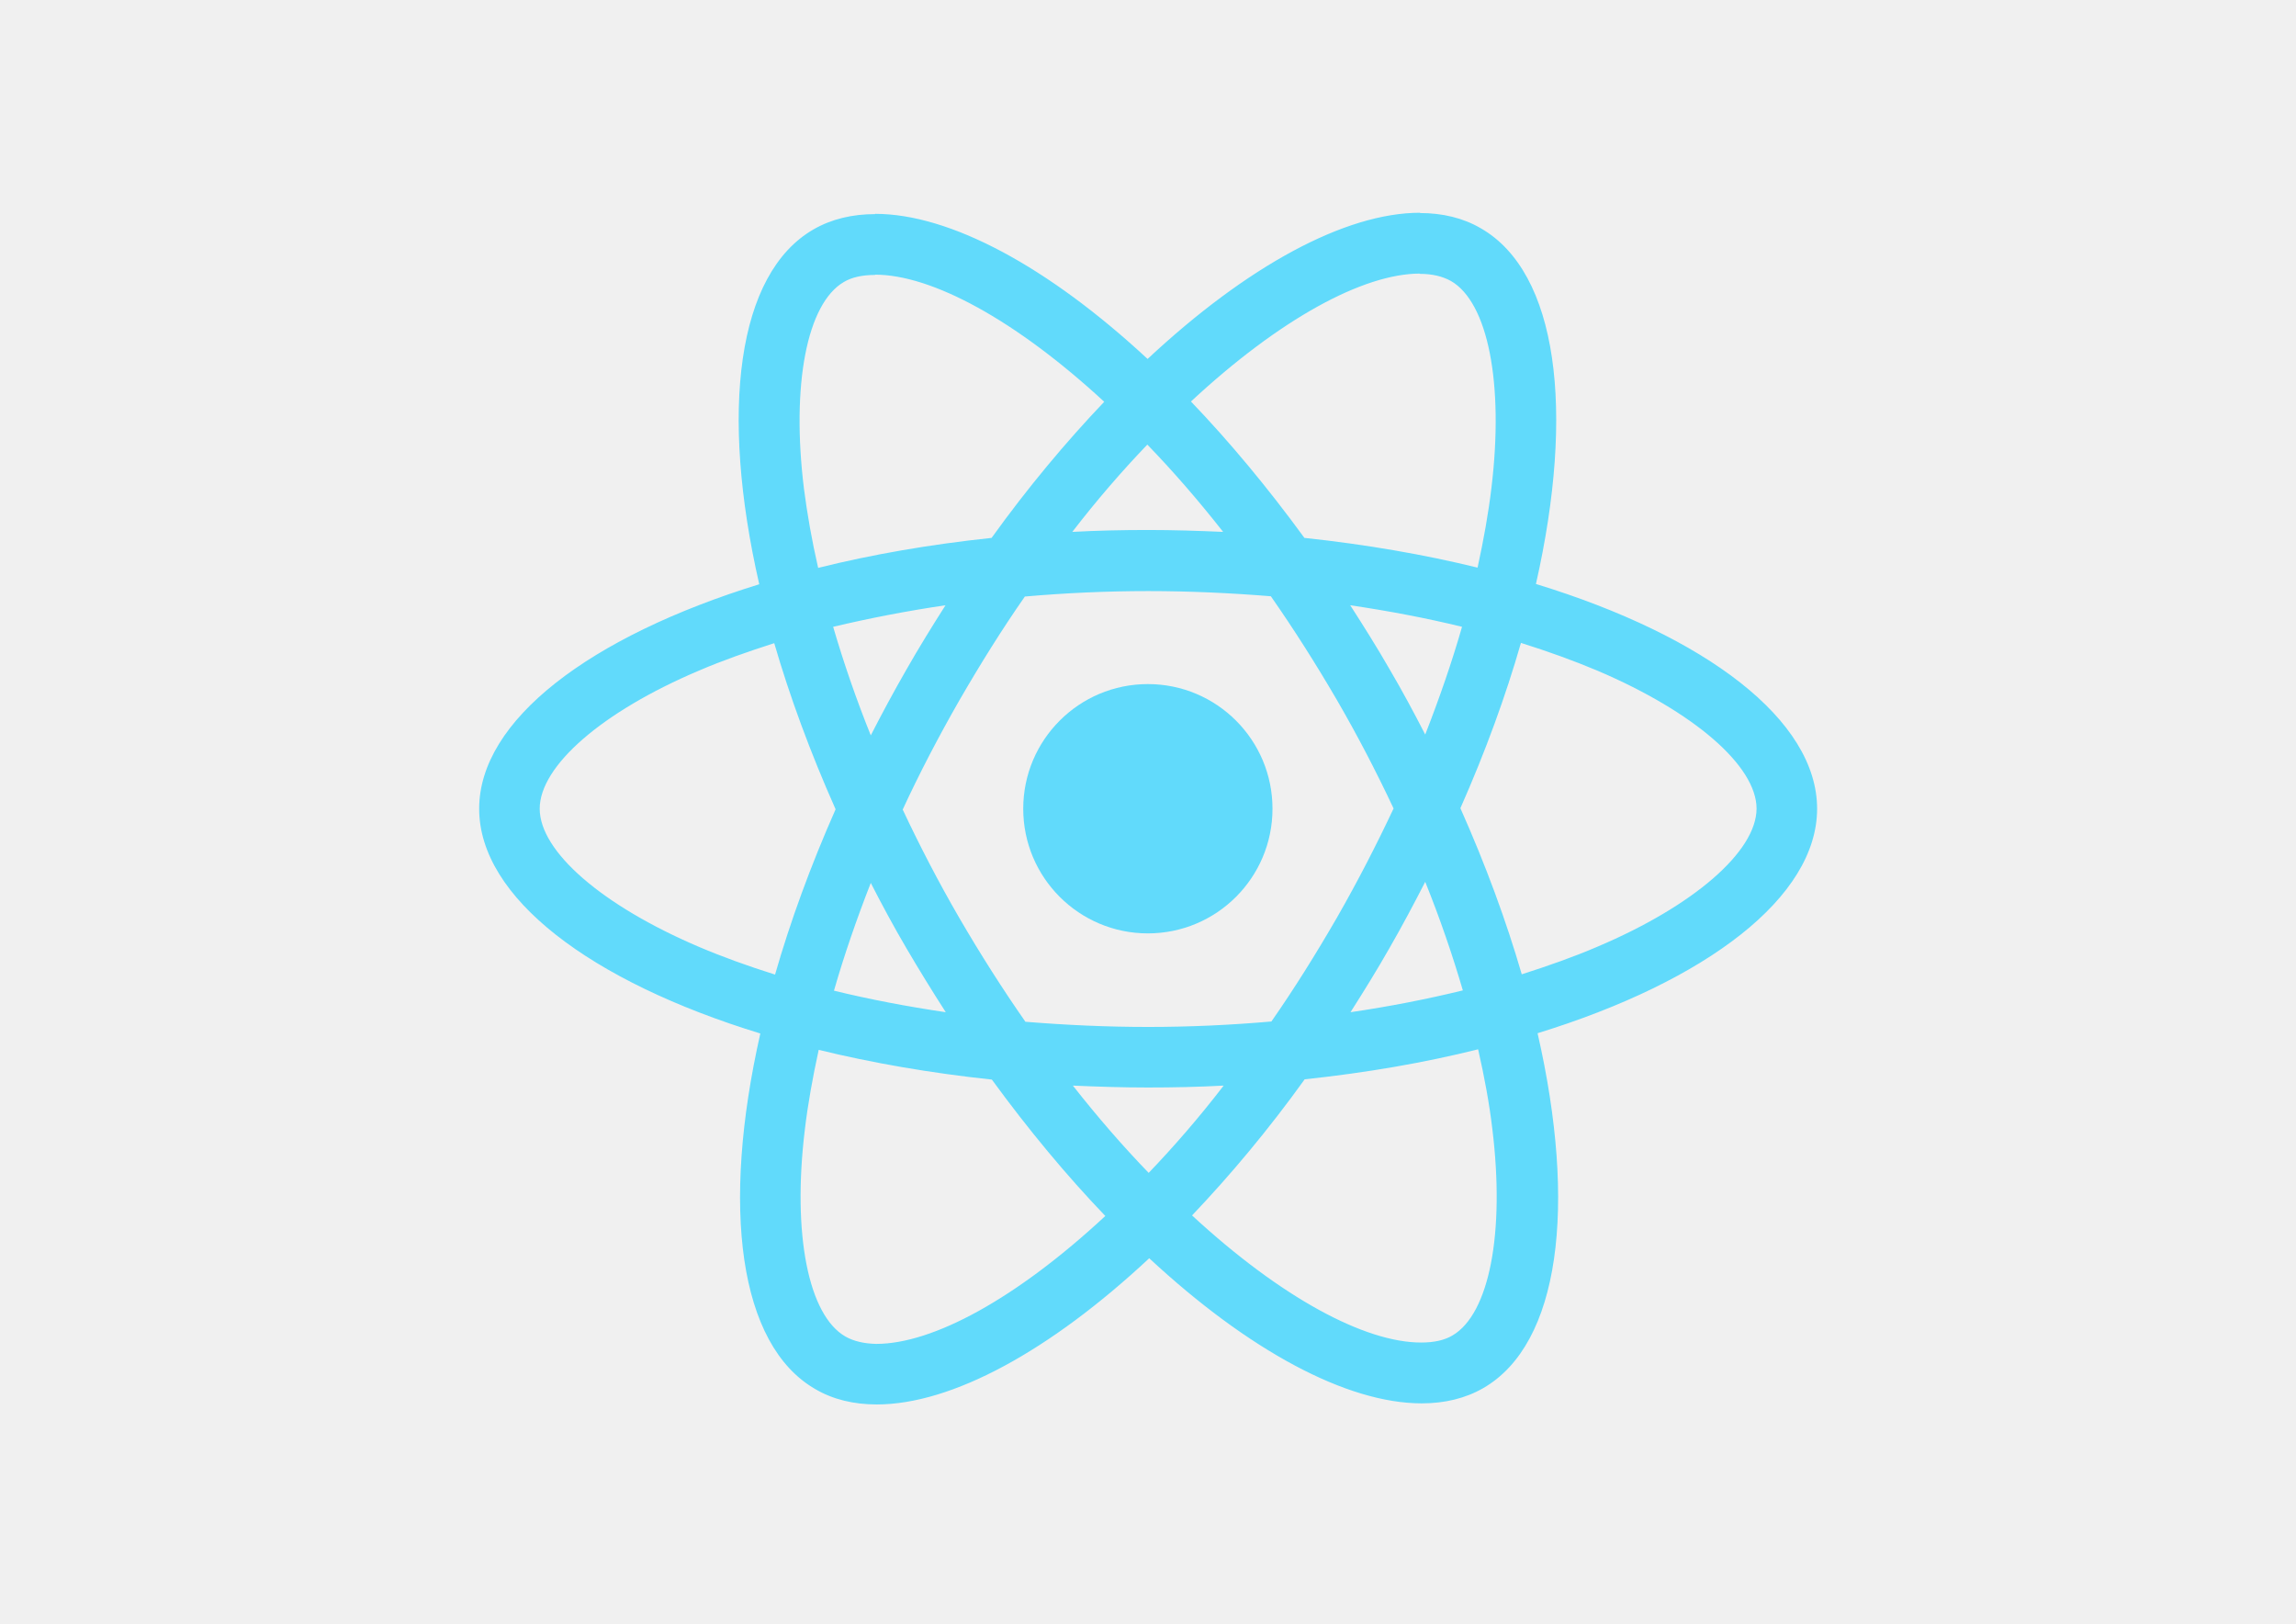
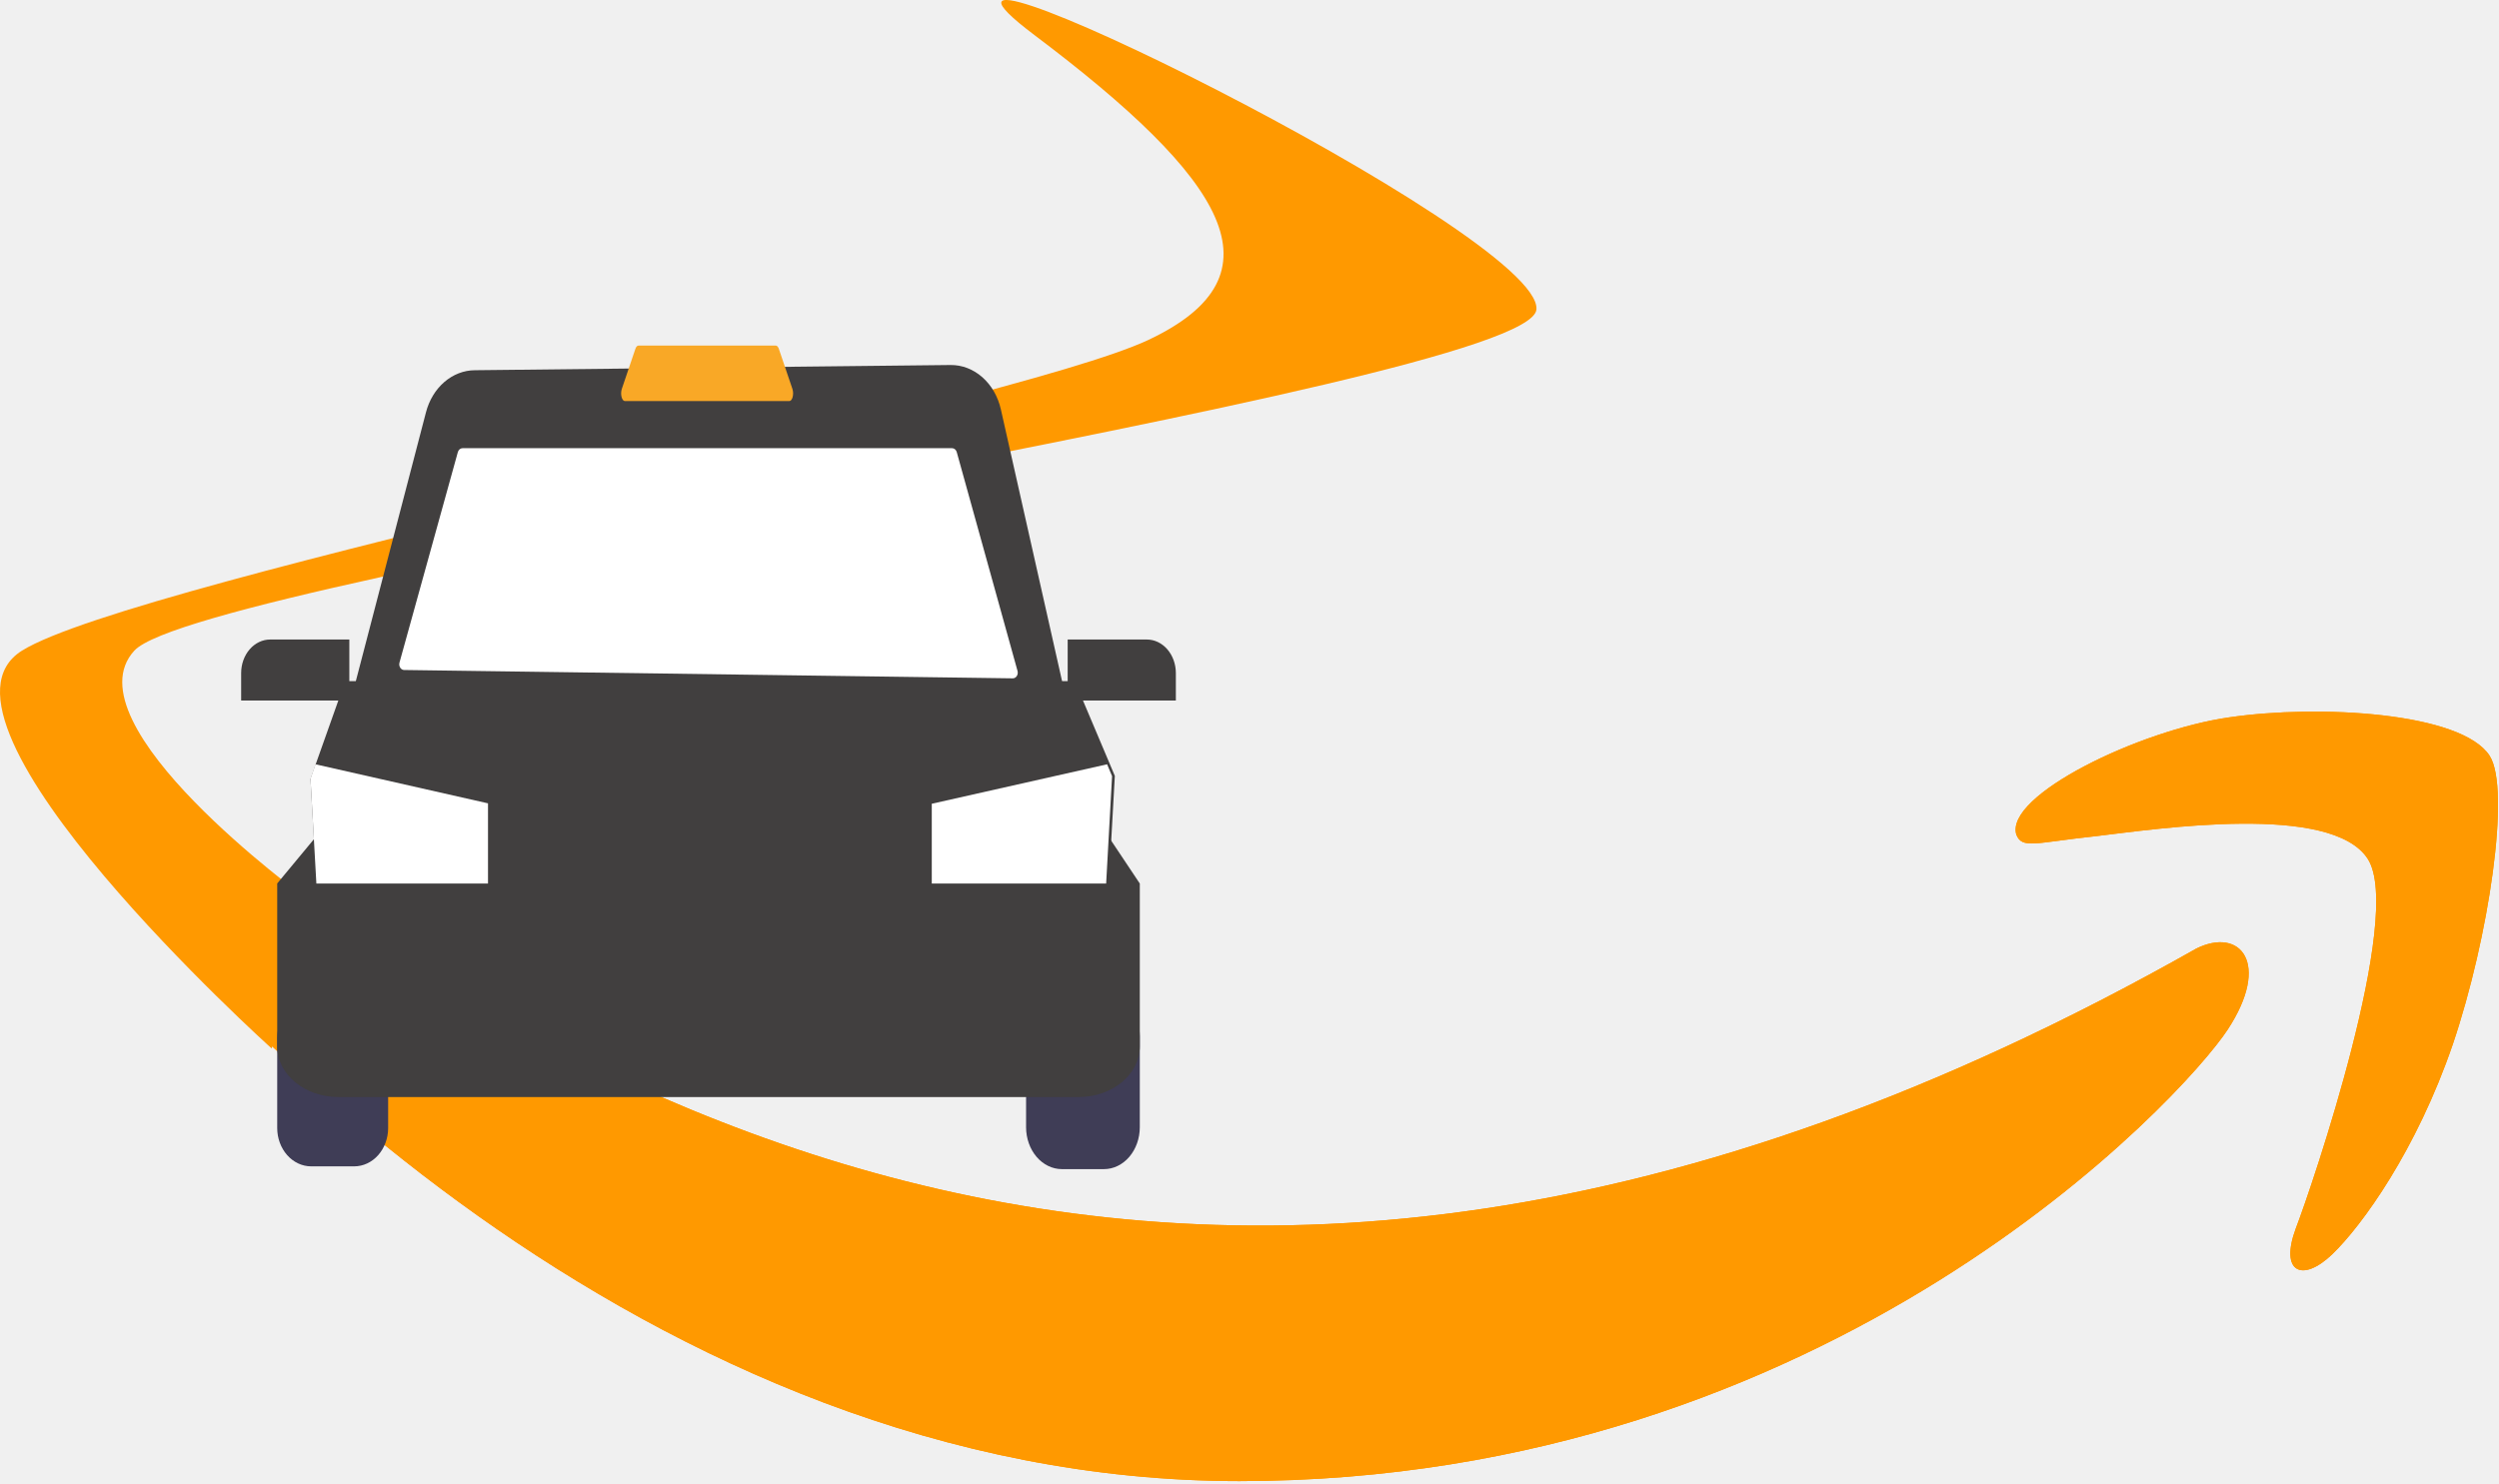
- <svg xmlns="http://www.w3.org/2000/svg" viewBox="0 0 841.9 595.3">
-   <g fill="#61DAFB">
-     <path d="M666.3 296.5c0-32.5-40.7-63.3-103.1-82.4 14.4-63.6 8-114.2-20.2-130.4-6.5-3.8-14.1-5.6-22.4-5.6v22.3c4.6 0 8.3.9 11.4 2.6 13.6 7.8 19.5 37.5 14.9 75.7-1.1 9.4-2.9 19.3-5.1 29.4-19.6-4.8-41-8.5-63.5-10.9-13.5-18.5-27.5-35.3-41.6-50 32.6-30.3 63.2-46.9 84-46.9V78c-27.5 0-63.5 19.6-99.9 53.6-36.4-33.8-72.4-53.2-99.9-53.2v22.3c20.7 0 51.4 16.5 84 46.6-14 14.7-28 31.4-41.3 49.9-22.6 2.4-44 6.1-63.6 11-2.3-10-4-19.7-5.2-29-4.7-38.2 1.1-67.9 14.6-75.8 3-1.8 6.9-2.6 11.5-2.6V78.5c-8.4 0-16 1.8-22.6 5.6-28.1 16.2-34.4 66.7-19.9 130.1-62.2 19.2-102.7 49.9-102.7 82.3 0 32.5 40.7 63.3 103.1 82.4-14.4 63.6-8 114.2 20.2 130.4 6.5 3.8 14.1 5.6 22.5 5.6 27.5 0 63.5-19.6 99.9-53.6 36.4 33.8 72.4 53.2 99.9 53.2 8.4 0 16-1.8 22.6-5.6 28.1-16.2 34.4-66.7 19.9-130.1 62-19.1 102.5-49.9 102.5-82.3zm-130.2-66.7c-3.7 12.9-8.3 26.2-13.5 39.5-4.1-8-8.4-16-13.1-24-4.6-8-9.5-15.8-14.4-23.4 14.2 2.1 27.9 4.7 41 7.9zm-45.8 106.5c-7.8 13.5-15.8 26.3-24.1 38.2-14.9 1.3-30 2-45.2 2-15.1 0-30.2-.7-45-1.9-8.3-11.9-16.4-24.6-24.2-38-7.6-13.1-14.5-26.4-20.8-39.8 6.2-13.4 13.2-26.8 20.7-39.9 7.8-13.5 15.8-26.3 24.1-38.2 14.9-1.3 30-2 45.2-2 15.1 0 30.2.7 45 1.9 8.3 11.9 16.4 24.6 24.2 38 7.6 13.1 14.5 26.4 20.8 39.8-6.3 13.4-13.2 26.8-20.7 39.9zm32.3-13c5.4 13.4 10 26.8 13.8 39.8-13.1 3.2-26.9 5.9-41.2 8 4.9-7.7 9.8-15.6 14.4-23.7 4.6-8 8.9-16.1 13-24.1zM421.2 430c-9.3-9.6-18.6-20.3-27.8-32 9 .4 18.2.7 27.5.7 9.4 0 18.7-.2 27.8-.7-9 11.7-18.3 22.4-27.5 32zm-74.4-58.9c-14.2-2.1-27.9-4.7-41-7.9 3.7-12.9 8.3-26.2 13.5-39.5 4.1 8 8.4 16 13.1 24 4.7 8 9.5 15.8 14.4 23.4zM420.7 163c9.3 9.6 18.6 20.3 27.8 32-9-.4-18.2-.7-27.5-.7-9.4 0-18.7.2-27.8.7 9-11.7 18.3-22.4 27.5-32zm-74 58.9c-4.9 7.7-9.8 15.6-14.4 23.7-4.6 8-8.9 16-13 24-5.4-13.4-10-26.8-13.8-39.8 13.1-3.1 26.9-5.8 41.2-7.9zm-90.5 125.2c-35.4-15.1-58.3-34.9-58.3-50.6 0-15.7 22.9-35.6 58.3-50.6 8.6-3.7 18-7 27.7-10.1 5.7 19.6 13.2 40 22.5 60.9-9.2 20.8-16.6 41.1-22.2 60.6-9.9-3.1-19.3-6.5-28-10.2zM310 490c-13.6-7.8-19.5-37.5-14.9-75.7 1.1-9.4 2.9-19.3 5.1-29.4 19.6 4.8 41 8.5 63.5 10.9 13.5 18.5 27.5 35.3 41.6 50-32.6 30.3-63.2 46.9-84 46.9-4.5-.1-8.3-1-11.3-2.7zm237.2-76.2c4.7 38.2-1.1 67.9-14.6 75.8-3 1.8-6.9 2.6-11.5 2.6-20.7 0-51.4-16.5-84-46.6 14-14.7 28-31.4 41.3-49.9 22.6-2.4 44-6.1 63.6-11 2.3 10.1 4.1 19.8 5.2 29.1zm38.5-66.7c-8.6 3.7-18 7-27.7 10.1-5.7-19.6-13.2-40-22.5-60.9 9.2-20.8 16.6-41.1 22.2-60.6 9.9 3.1 19.3 6.5 28.1 10.2 35.4 15.1 58.3 34.9 58.3 50.6-.1 15.7-23 35.6-58.4 50.6zM320.8 78.4z" />
-     <circle cx="420.9" cy="296.5" r="45.7" />
-     <path d="M520.5 78.1z" />
-   </g>
+ <svg xmlns="http://www.w3.org/2000/svg" width="901" height="535" viewBox="0 0 901 535" fill="none">
+   <path d="M791.831 342.106C415.102 555.471 181.3 376.955 31.636 268.527C22.375 261.694 6.635 270.125 20.292 288.793C70.152 360.74 233.556 534.153 446.845 534.153C660.281 534.153 787.256 395.559 803.14 371.382C818.916 347.41 807.772 334.186 791.827 342.106H791.831ZM897.634 272.57C887.518 256.893 836.118 253.97 803.77 258.699C771.372 263.291 722.743 286.855 726.971 301.003C729.14 306.303 733.568 303.926 755.825 301.544C778.142 298.894 840.661 289.505 853.688 309.771C866.776 330.177 833.748 427.387 827.716 443.065C821.888 458.743 829.942 462.786 840.89 452.344C851.687 441.906 871.233 414.875 884.349 376.622C897.377 338.161 905.32 284.507 897.631 272.57H897.634Z" fill="#FF9900" />
+   <path d="M791.831 342.106C415.102 555.471 181.3 376.955 31.636 268.527C22.375 261.694 6.635 270.125 20.292 288.793C70.152 360.74 233.556 534.153 446.845 534.153C660.281 534.153 787.256 395.559 803.14 371.382C818.916 347.41 807.772 334.186 791.827 342.106H791.831ZM897.634 272.57C887.518 256.893 836.118 253.97 803.77 258.699C771.372 263.291 722.743 286.855 726.971 301.003C729.14 306.303 733.568 303.926 755.825 301.544C778.142 298.894 840.661 289.505 853.688 309.771C866.776 330.177 833.748 427.387 827.716 443.065C821.888 458.743 829.942 462.786 840.89 452.344C851.687 441.906 871.233 414.875 884.349 376.622C897.377 338.161 905.32 284.507 897.631 272.57H897.634Z" fill="#FF9900" />
+   <path d="M48.446 234.639C24.03 261.149 109.946 323.639 109.946 323.639L97.947 378.138C97.947 378.138 -33.054 260.139 7.946 234.639C48.946 209.139 363.947 146.138 413.947 122.638C463.947 99.138 441.947 64.638 372.947 12.638C303.947 -39.362 556.446 84.138 553.946 111.639C551.446 139.139 72.863 208.128 48.446 234.639Z" fill="#FF9900" />
+   <path d="M112.185 360.638C108.94 360.642 105.829 362.1 103.535 364.692C101.241 367.285 99.95 370.799 99.947 374.465V406.812C99.95 410.477 101.241 413.992 103.535 416.584C105.829 419.176 108.94 420.634 112.185 420.638H127.708C130.953 420.634 134.064 419.176 136.358 416.584C138.652 413.992 139.943 410.477 139.947 406.812V374.465C139.943 370.799 138.652 367.285 136.358 364.692C134.064 362.1 130.953 360.642 127.708 360.638H112.185Z" fill="#3F3D56" />
+   <path d="M398.041 421.638H382.852C379.431 421.634 376.15 420.041 373.731 417.209C371.311 414.377 369.95 410.537 369.947 406.532V373.744C369.95 369.739 371.311 365.9 373.731 363.068C376.15 360.236 379.431 358.643 382.852 358.638H398.041C401.462 358.643 404.743 360.236 407.162 363.068C409.582 365.9 410.943 369.739 410.947 373.744V406.532C410.943 410.537 409.582 414.377 407.162 417.209C404.743 420.041 401.462 421.634 398.041 421.638Z" fill="#3F3D56" />
+   <path d="M388.915 395.638H121.978C109.83 395.638 99.947 387.441 99.947 377.364V318.61L113.196 302.638H400.274L410.947 318.643V377.364C410.947 387.441 401.063 395.638 388.915 395.638Z" fill="#413F3F" />
+   <path d="M399.058 331.638H114.835L111.947 280.929L113.784 275.74L124.468 245.638H387.501L401.947 279.821L399.058 331.638Z" fill="#413F3F" />
+   <path d="M400.947 279.91L398.815 318.638H335.947V289.868L399.159 275.638L400.947 279.91Z" fill="white" />
+   <path d="M175.947 289.719V318.638H114.067L111.947 280.821L113.752 275.638L175.947 289.719Z" fill="white" />
+   <path d="M384.947 254.638H125.947L153.571 148.736C154.697 144.362 157.018 140.521 160.188 137.781C163.359 135.04 167.213 133.546 171.179 133.518L342.706 131.639C346.85 131.593 350.889 133.143 354.179 136.043C357.468 138.943 359.819 143.025 360.858 147.64L384.947 254.638Z" fill="#413F3F" />
+   <path d="M365.152 244.638L145.699 241.629C145.421 241.626 145.149 241.547 144.902 241.399C144.656 241.251 144.443 241.038 144.281 240.778C144.119 240.518 144.012 240.217 143.968 239.9C143.925 239.583 143.946 239.259 144.031 238.954L165.069 163.063C165.184 162.649 165.409 162.288 165.713 162.032C166.016 161.776 166.382 161.638 166.758 161.638H343.269C343.644 161.638 344.01 161.776 344.314 162.032C344.617 162.288 344.842 162.648 344.957 163.062L366.862 241.961C366.948 242.271 366.969 242.599 366.923 242.92C366.878 243.241 366.767 243.544 366.6 243.806C366.433 244.067 366.215 244.279 365.963 244.424C365.711 244.568 365.433 244.642 365.152 244.638Z" fill="white" />
+   <path d="M284.612 144.638H225.281C224.781 144.638 224.327 144.064 224.097 143.138C223.868 142.191 223.901 141.183 224.192 140.258L229.084 125.814C229.334 125.078 229.741 124.638 230.173 124.638H279.72C280.152 124.638 280.559 125.078 280.809 125.814L285.701 140.258C285.992 141.183 286.025 142.191 285.796 143.138C285.566 144.064 285.112 144.638 284.612 144.638Z" fill="#F9A826" />
+   <path d="M125.947 252.638H86.947V242.725C86.95 239.521 88.052 236.448 90.011 234.182C91.971 231.916 94.628 230.642 97.399 230.638H125.947V252.638Z" fill="#413F3F" />
+   <path d="M423.947 252.638H384.947V230.638H413.494C416.265 230.642 418.922 231.916 420.882 234.182C422.841 236.448 423.943 239.521 423.947 242.725V252.638Z" fill="#413F3F" />
</svg>
